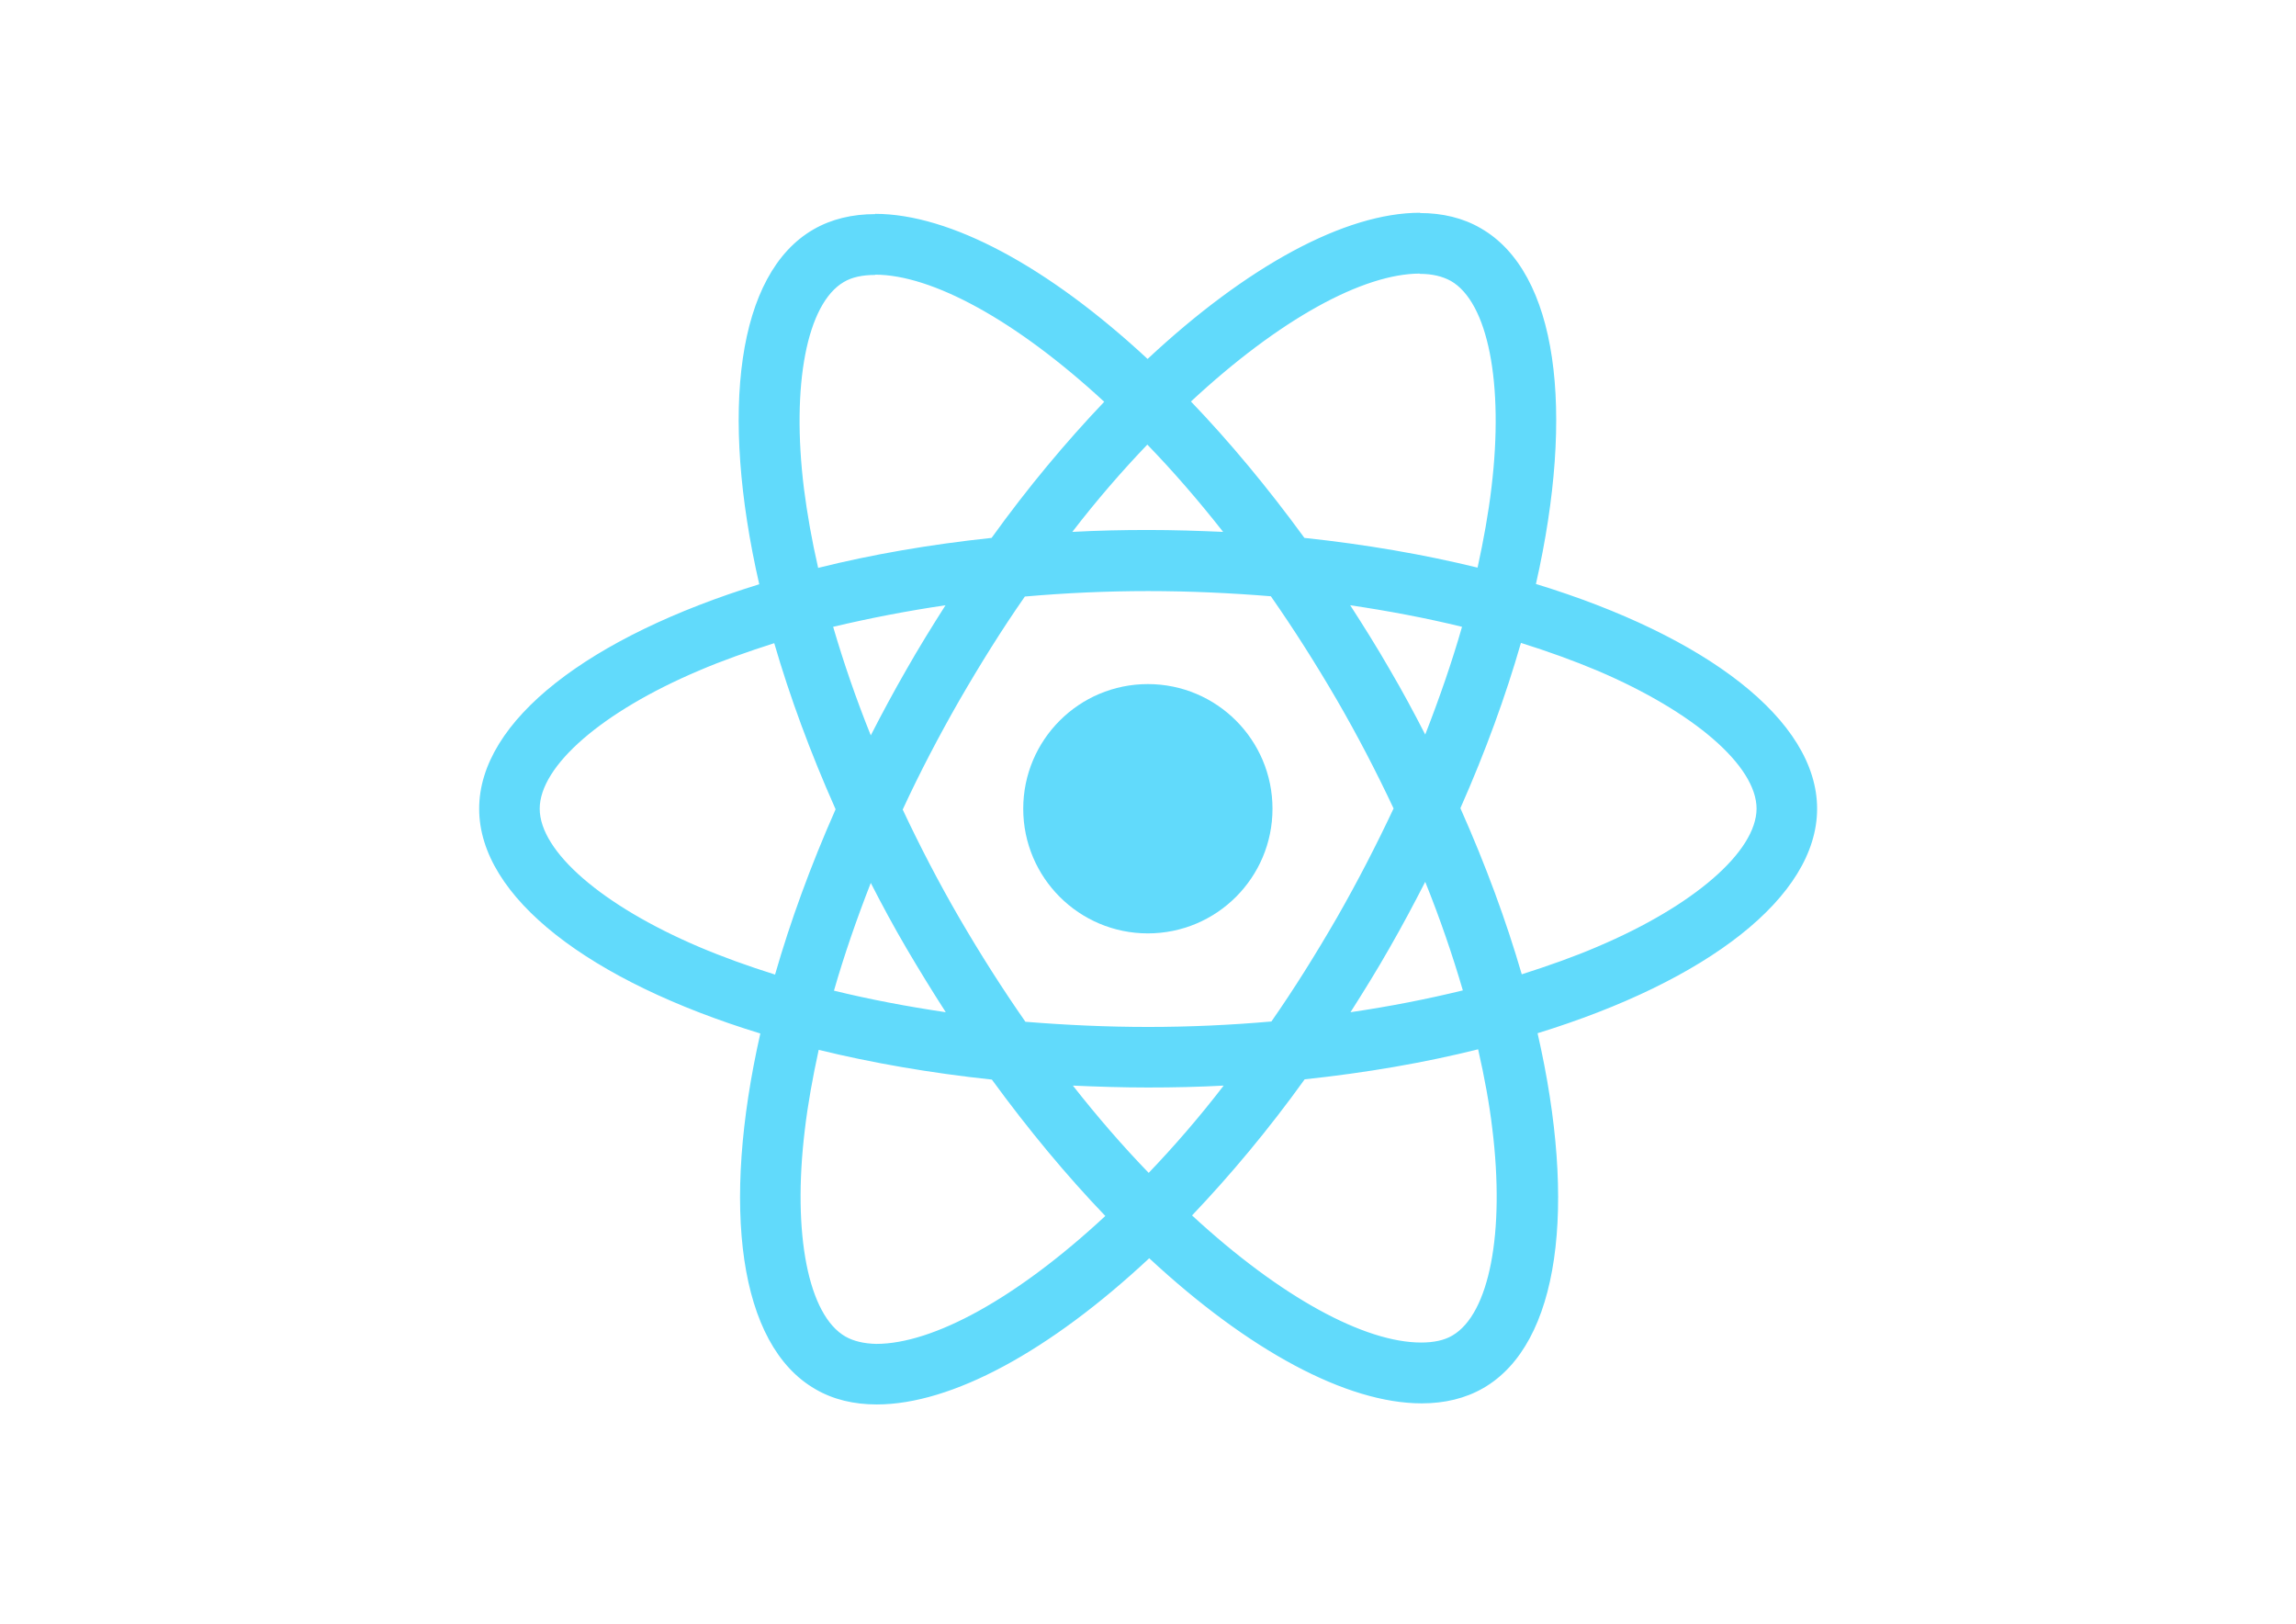
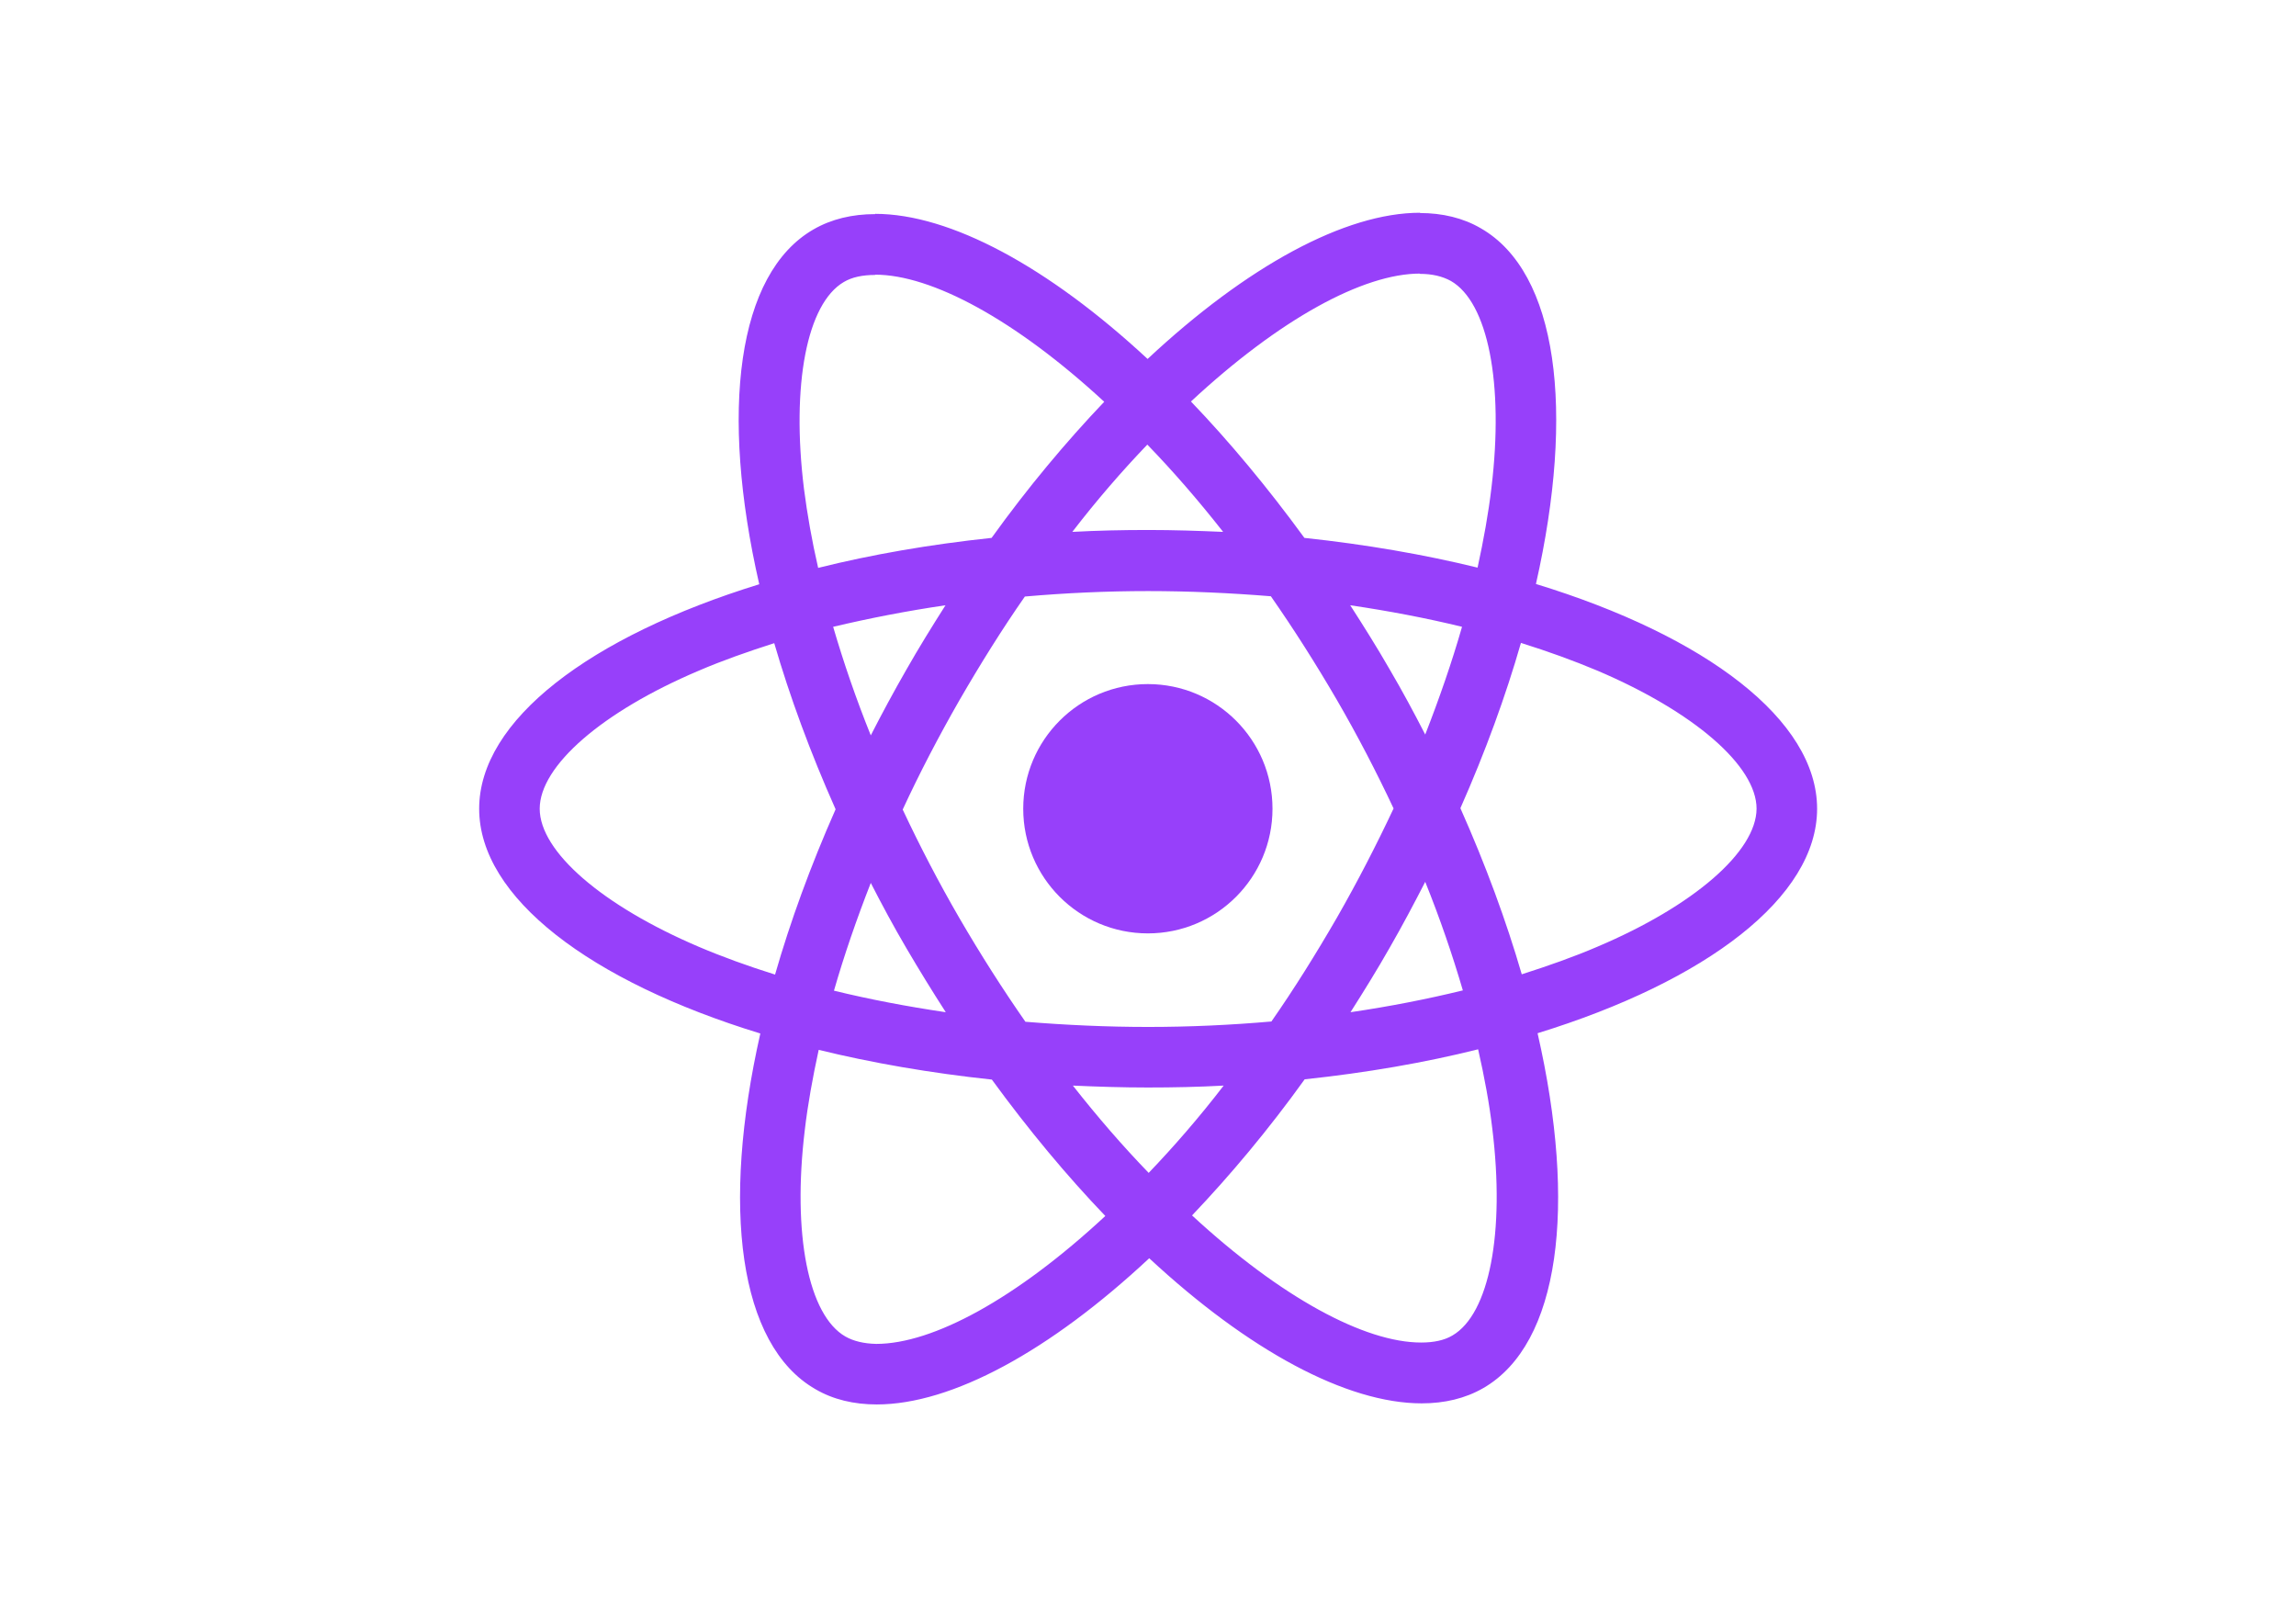
<svg xmlns="http://www.w3.org/2000/svg" viewBox="0 0 841.9 595.3">
-   <g fill="#61DAFB">
+   <g fill="#9740fa">
    <path d="M666.3 296.5c0-32.5-40.7-63.3-103.1-82.4 14.4-63.6 8-114.2-20.2-130.4-6.5-3.8-14.1-5.6-22.4-5.6v22.3c4.6 0 8.3.9 11.4 2.6 13.6 7.8 19.5 37.5 14.9 75.7-1.1 9.4-2.9 19.3-5.1 29.4-19.6-4.8-41-8.5-63.5-10.9-13.5-18.5-27.5-35.3-41.6-50 32.6-30.3 63.2-46.9 84-46.9V78c-27.5 0-63.5 19.6-99.9 53.6-36.4-33.8-72.4-53.2-99.9-53.2v22.3c20.7 0 51.4 16.5 84 46.6-14 14.7-28 31.4-41.3 49.9-22.6 2.4-44 6.1-63.6 11-2.3-10-4-19.7-5.2-29-4.7-38.2 1.1-67.9 14.6-75.8 3-1.8 6.9-2.6 11.5-2.6V78.5c-8.4 0-16 1.8-22.6 5.6-28.1 16.2-34.4 66.7-19.9 130.1-62.2 19.2-102.7 49.9-102.7 82.3 0 32.5 40.7 63.3 103.1 82.4-14.4 63.6-8 114.2 20.2 130.4 6.5 3.8 14.1 5.6 22.5 5.6 27.5 0 63.5-19.6 99.9-53.6 36.4 33.8 72.4 53.2 99.9 53.2 8.4 0 16-1.8 22.6-5.6 28.1-16.2 34.4-66.7 19.9-130.1 62-19.1 102.5-49.9 102.5-82.3zm-130.2-66.7c-3.7 12.9-8.3 26.2-13.5 39.5-4.1-8-8.4-16-13.1-24-4.6-8-9.5-15.8-14.4-23.4 14.2 2.1 27.9 4.7 41 7.9zm-45.8 106.5c-7.8 13.5-15.8 26.3-24.1 38.2-14.9 1.3-30 2-45.2 2-15.1 0-30.2-.7-45-1.9-8.3-11.9-16.4-24.6-24.2-38-7.6-13.1-14.5-26.4-20.8-39.8 6.2-13.4 13.2-26.8 20.7-39.9 7.8-13.5 15.8-26.3 24.1-38.2 14.9-1.3 30-2 45.2-2 15.1 0 30.2.7 45 1.9 8.3 11.9 16.4 24.6 24.2 38 7.6 13.1 14.5 26.4 20.8 39.8-6.3 13.4-13.2 26.8-20.7 39.9zm32.3-13c5.4 13.4 10 26.8 13.8 39.8-13.1 3.2-26.9 5.9-41.2 8 4.9-7.7 9.8-15.6 14.4-23.7 4.6-8 8.9-16.1 13-24.1zM421.2 430c-9.3-9.6-18.6-20.3-27.8-32 9 .4 18.2.7 27.5.7 9.4 0 18.7-.2 27.8-.7-9 11.7-18.3 22.4-27.5 32zm-74.4-58.9c-14.2-2.1-27.9-4.7-41-7.9 3.7-12.9 8.3-26.2 13.5-39.5 4.1 8 8.4 16 13.1 24 4.7 8 9.5 15.8 14.4 23.4zM420.7 163c9.3 9.6 18.6 20.3 27.8 32-9-.4-18.2-.7-27.5-.7-9.4 0-18.7.2-27.8.7 9-11.7 18.3-22.4 27.5-32zm-74 58.9c-4.9 7.7-9.8 15.6-14.4 23.7-4.6 8-8.9 16-13 24-5.4-13.4-10-26.8-13.8-39.8 13.1-3.1 26.9-5.8 41.2-7.9zm-90.5 125.2c-35.4-15.1-58.3-34.9-58.3-50.6 0-15.7 22.9-35.6 58.3-50.6 8.6-3.7 18-7 27.7-10.1 5.7 19.6 13.2 40 22.5 60.9-9.2 20.8-16.6 41.1-22.2 60.6-9.9-3.1-19.3-6.5-28-10.2zM310 490c-13.6-7.8-19.5-37.5-14.9-75.7 1.1-9.4 2.9-19.3 5.1-29.4 19.6 4.8 41 8.5 63.5 10.9 13.5 18.5 27.5 35.3 41.6 50-32.6 30.3-63.2 46.9-84 46.9-4.5-.1-8.3-1-11.3-2.7zm237.2-76.2c4.7 38.2-1.1 67.9-14.6 75.8-3 1.8-6.9 2.6-11.5 2.6-20.7 0-51.4-16.5-84-46.6 14-14.7 28-31.4 41.3-49.9 22.6-2.4 44-6.1 63.6-11 2.3 10.1 4.1 19.8 5.2 29.1zm38.5-66.7c-8.6 3.7-18 7-27.7 10.1-5.7-19.6-13.2-40-22.5-60.9 9.2-20.8 16.6-41.1 22.2-60.6 9.9 3.1 19.3 6.5 28.1 10.2 35.4 15.1 58.3 34.9 58.3 50.6-.1 15.7-23 35.6-58.4 50.6zM320.8 78.4z" />
    <circle cx="420.9" cy="296.5" r="45.7" />
    <path d="M520.5 78.1z" />
  </g>
</svg>
